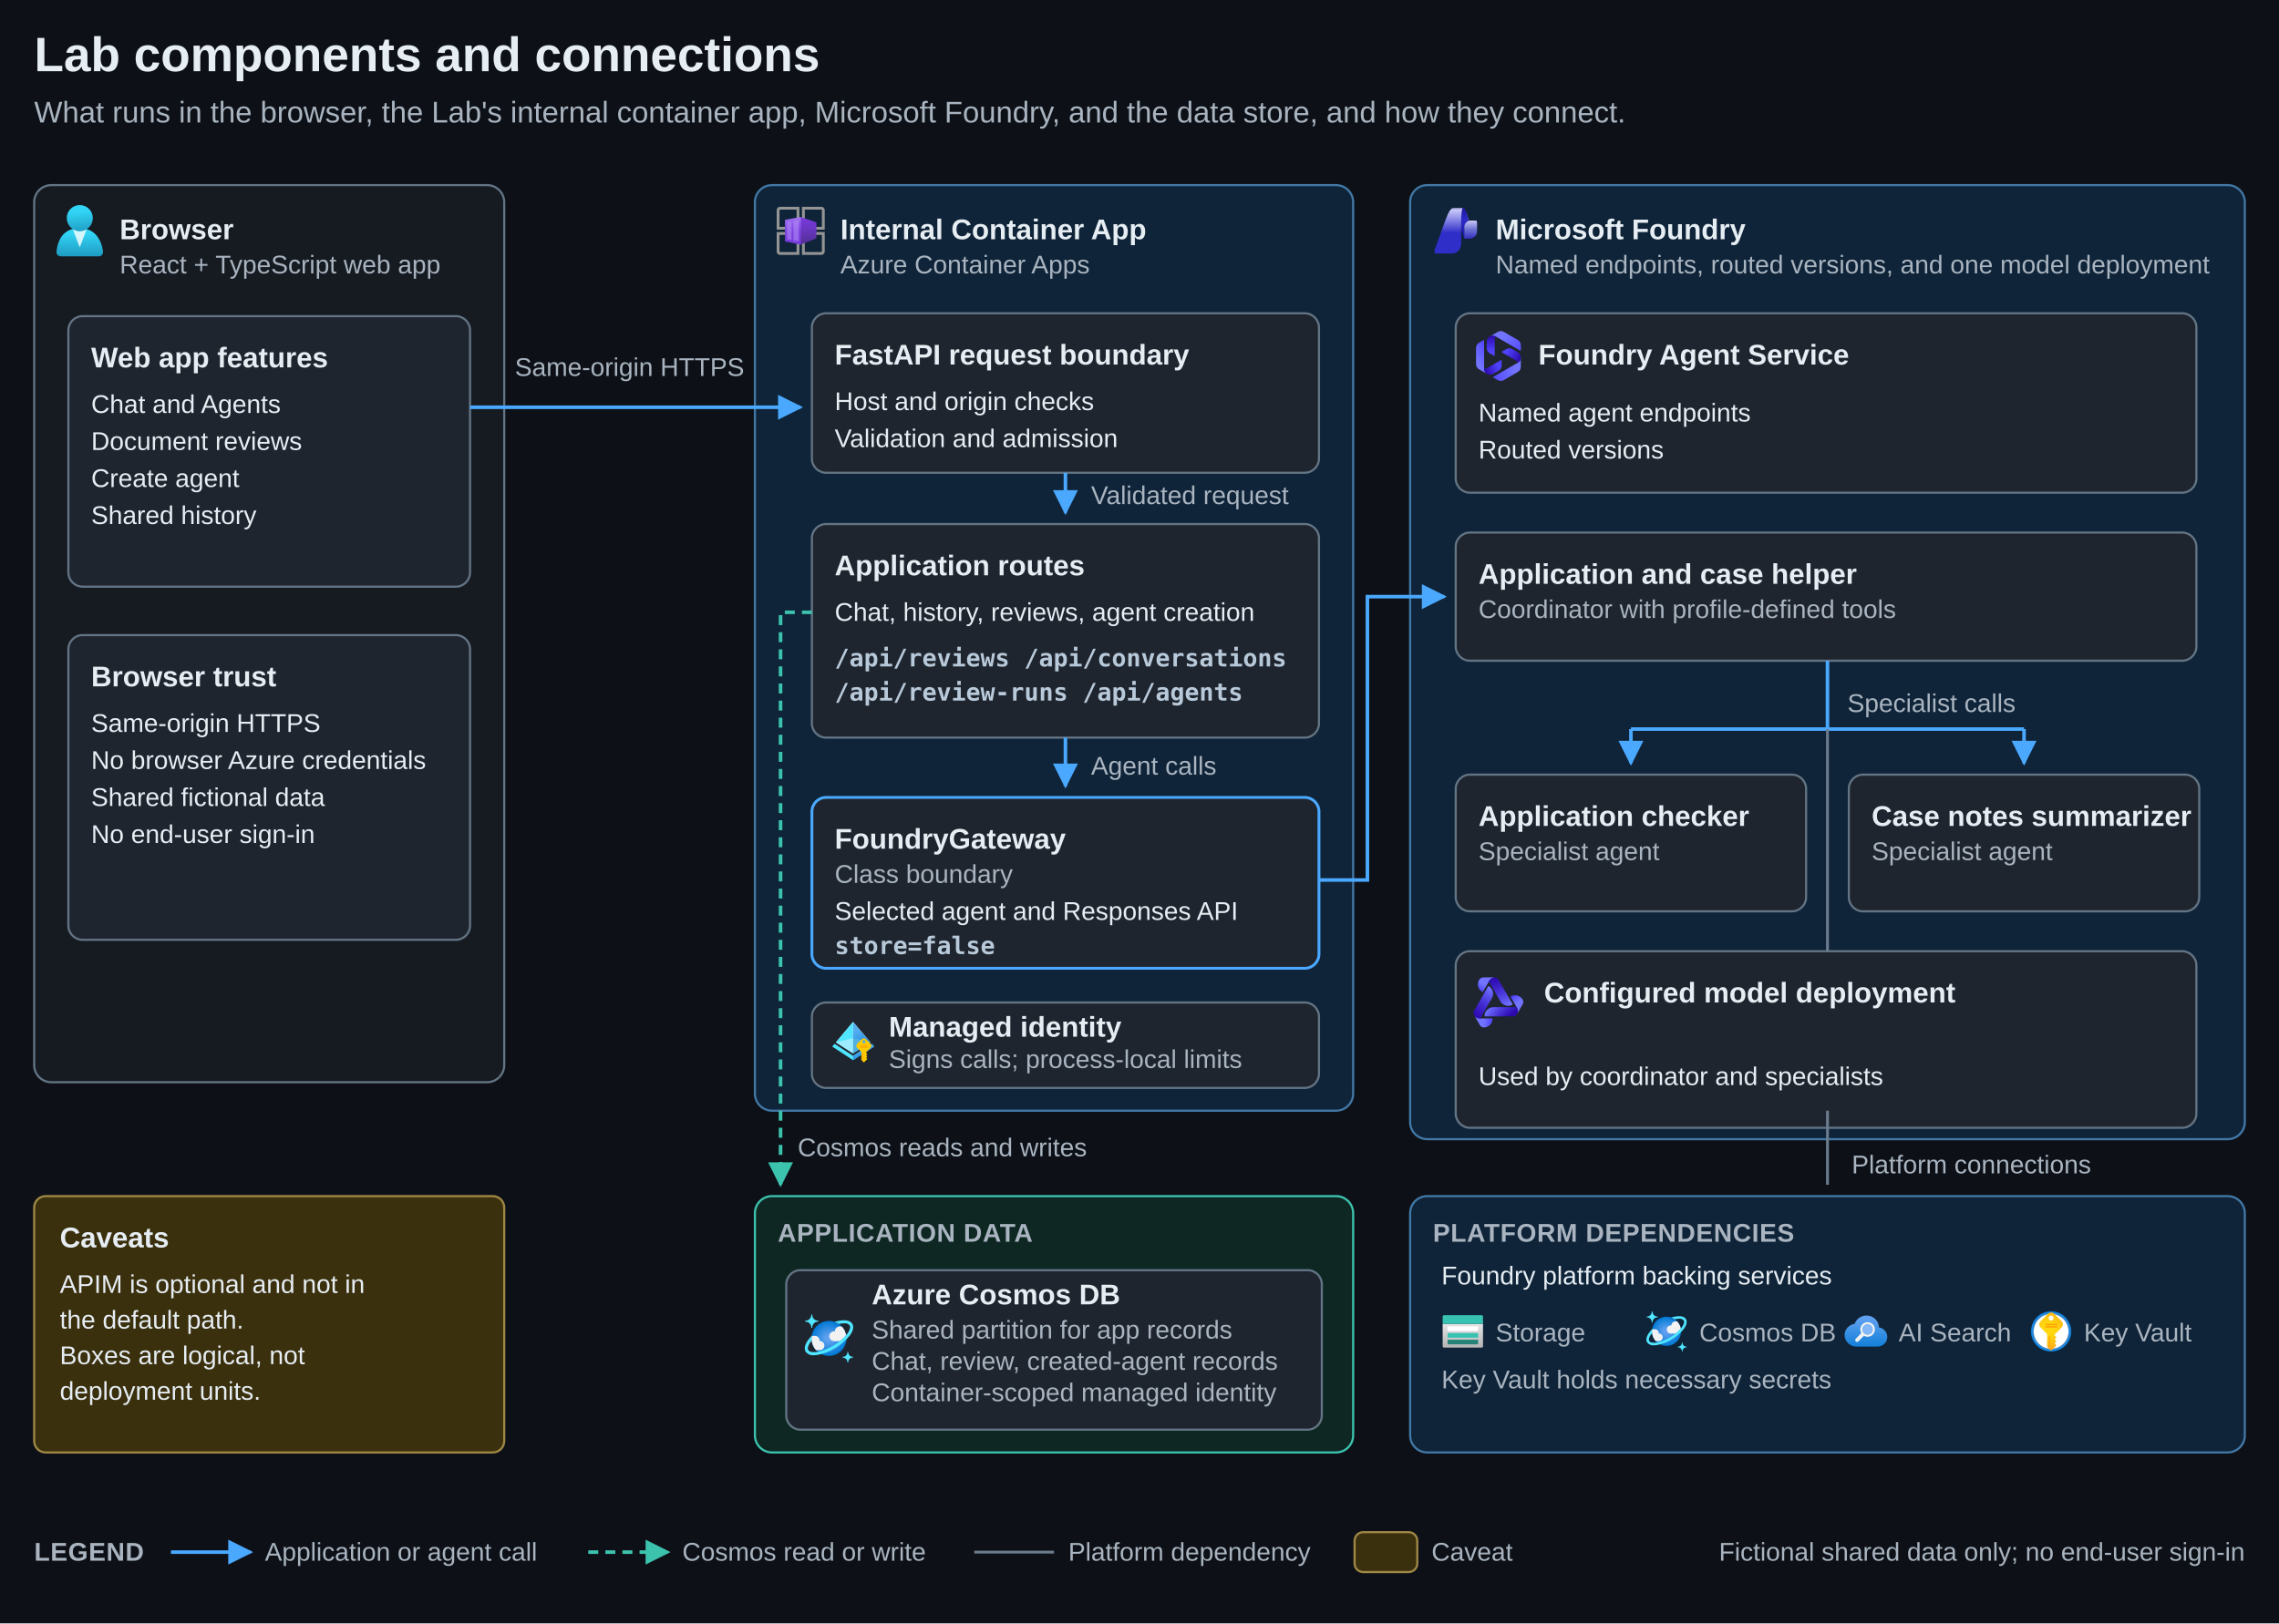
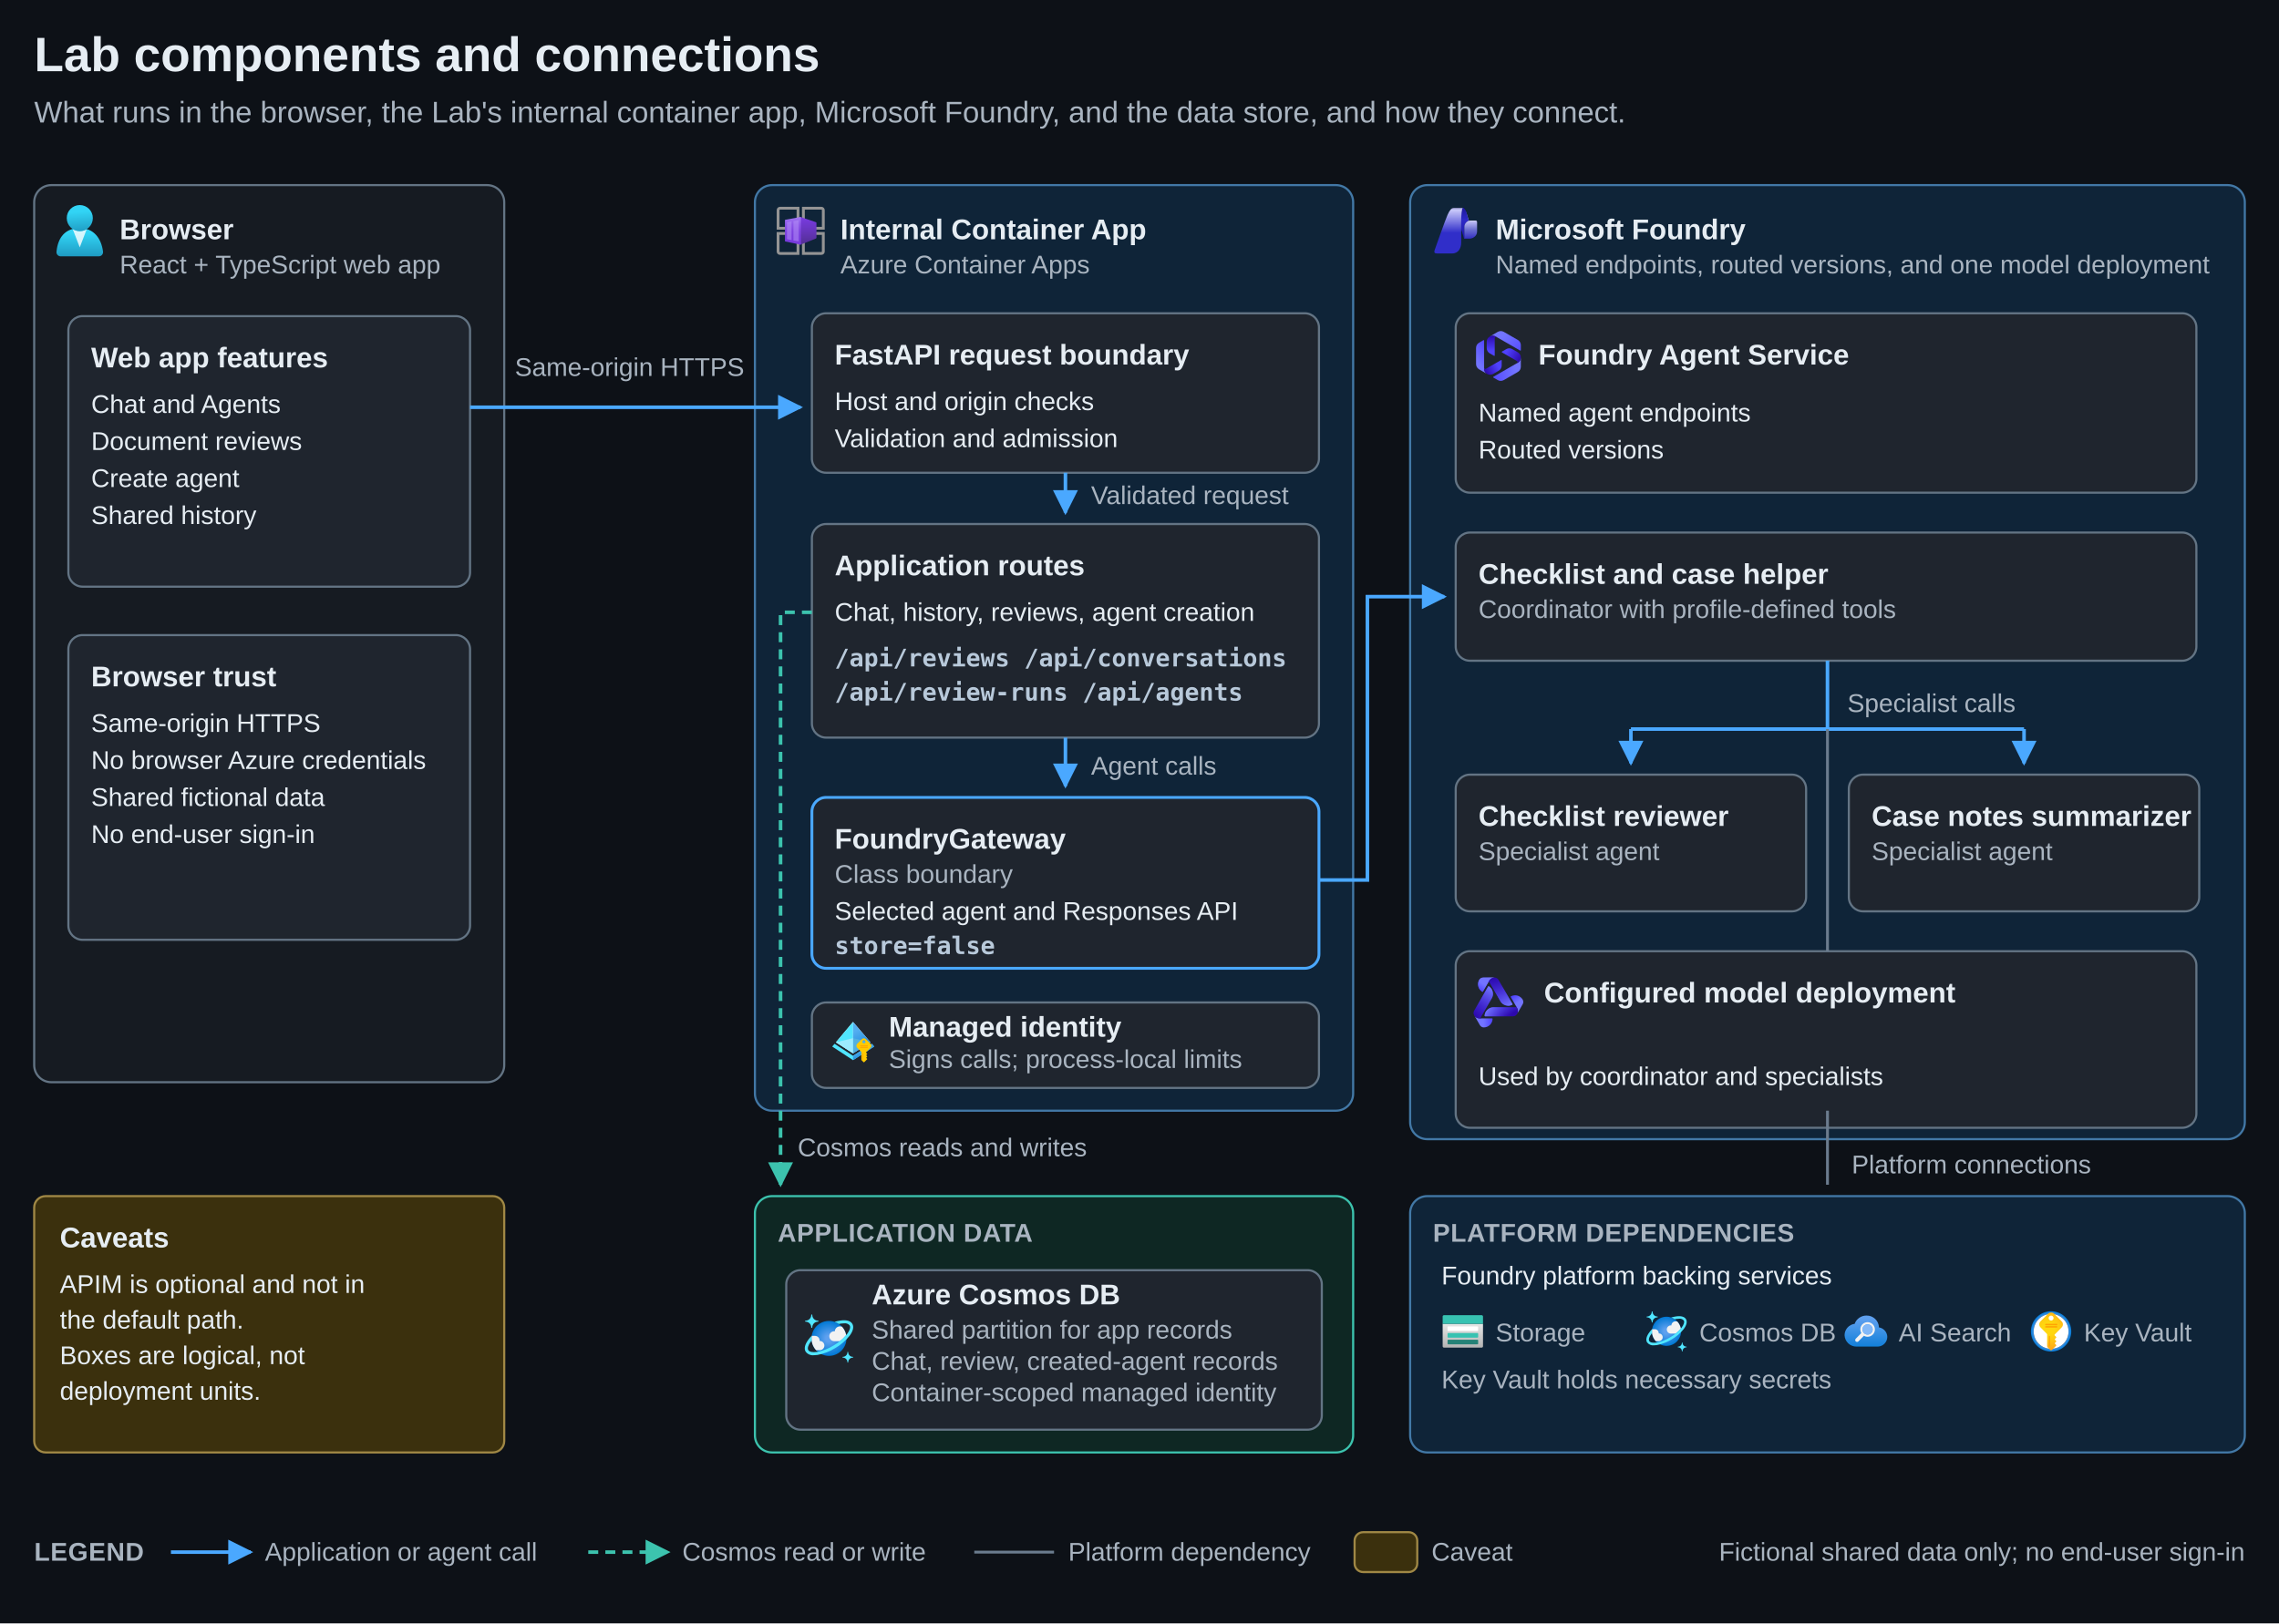
<svg xmlns="http://www.w3.org/2000/svg" width="1600" height="1140" viewBox="0 0 1600 1140" role="img" aria-labelledby="title desc" style="max-width:100%;height:auto">
  <defs>
    <marker id="blue" viewBox="0 0 10 10" refX="9" refY="5" markerWidth="7" markerHeight="7" orient="auto">
      <path d="M0 0L10 5L0 10z" fill="#4aa8ff" />
    </marker>
    <marker id="teal" viewBox="0 0 10 10" refX="9" refY="5" markerWidth="7" markerHeight="7" orient="auto">
      <path d="M0 0L10 5L0 10z" fill="#3cc3ae" />
    </marker>
    <style>
      text { font-family: 'Segoe UI', Arial, sans-serif; fill: #e6edf3; }
      .title { font-size: 34px; font-weight: 600; }
      .sub { font-size: 21px; fill: #a9b4c0; }
      .heading { font-size: 24px; font-weight: 600; }
      .name { font-size: 20px; font-weight: 600; }
      .body { font-size: 20px; }
      .detail { font-size: 18px; }
      .small { font-size: 18px; fill: #a9b4c0; }
      .pe { font-size: 18px; font-weight: 600; fill: #b8c9da; }
      .mono { font-family: Consolas, 'Cascadia Mono', monospace; font-size: 17px; font-weight: 600; fill: #b8c9da; }
      .cidr { font-family: Consolas, 'Cascadia Mono', monospace; font-size: 17px; fill: #a9b4c0; }
      .label { font-size: 18px; fill: #a9b4c0; font-weight: 600; }
      .boundary { font-size: 18px; font-weight: 600; fill: #a9b4c0; letter-spacing: 0.4px; }
      .num { font-family: 'Segoe UI', Arial, sans-serif; font-size: 17px; font-weight: 700; fill: #1f252e; }
      .request { fill: none; stroke: #4aa8ff; stroke-width: 2.5; marker-end: url(#blue); }
      .result { fill: none; stroke: #3cc3ae; stroke-width: 2.5; marker-end: url(#teal); }
      .data { fill: none; stroke: #3cc3ae; stroke-width: 2.5; stroke-dasharray: 7 5; marker-end: url(#teal); }
      .bus { fill: none; stroke: #3cc3ae; stroke-width: 2.5; stroke-dasharray: 7 5; }
      .line { fill: none; stroke: #4aa8ff; stroke-width: 2.5; }
      .link { fill: none; stroke: #6b7c8e; stroke-width: 2; }
    </style>
  </defs>
  <rect width="1600" height="1140" fill="#0d1117" />
  <text x="24" y="50" class="title">Lab components and connections</text>
  <text x="24" y="86" class="sub">What runs in the browser, the Lab's internal container app, Microsoft Foundry, and the data store, and how they connect.</text>
  <rect x="24" y="130" width="330" height="630" rx="12" fill="#161b22" stroke="#637484" stroke-width="1.5" />
  <svg x="38" y="144" width="36" height="36" viewBox="0 0 18 18">
    <defs>
      <linearGradient id="icon1-be92901b-ec33-4c65-adf1-9b0eed06d677" x1="9" y1="6.88" x2="9" y2="20.45" gradientUnits="userSpaceOnUse">
        <stop offset="0.22" stop-color="#32d4f5" />
        <stop offset="1" stop-color="#198ab3" />
      </linearGradient>
      <linearGradient id="icon1-b46fc246-25d8-4398-8779-1042e8cacae7" x1="8.61" y1="-0.4" x2="9.6" y2="11.92" gradientUnits="userSpaceOnUse">
        <stop offset="0.22" stop-color="#32d4f5" />
        <stop offset="1" stop-color="#198ab3" />
      </linearGradient>
    </defs>
    <path d="M15.72,18a1.45,1.45,0,0,0,1.45-1.45.47.47,0,0,0,0-.17C16.59,11.81,14,8.09,9,8.09S1.34,11.24.83,16.39A1.46,1.46,0,0,0,2.14,18H15.72Z" fill="url(#icon1-be92901b-ec33-4c65-adf1-9b0eed06d677)" />
    <path d="M9,9.17a4.59,4.59,0,0,1-2.48-.73L9,14.86l2.44-6.38A4.53,4.53,0,0,1,9,9.17Z" fill="#fff" opacity="0.8" />
    <circle cx="9.01" cy="4.58" r="4.58" fill="url(#icon1-b46fc246-25d8-4398-8779-1042e8cacae7)" />
  </svg>
  <text x="84" y="168" class="name">Browser</text>
  <text x="84" y="192" class="small">React + TypeScript web app</text>
  <rect x="530" y="130" width="420" height="650" rx="12" fill="#0f2438" stroke="#4278a6" stroke-width="1.5" />
  <svg x="544" y="144" width="36" height="36" viewBox="0 0 18 18">
    <defs>
      <linearGradient id="icon2-a3a44093-b157-426e-a8fe-cec9f9c23978" x1="11.729" y1="4.88" x2="11.729" y2="13.099" gradientUnits="userSpaceOnUse">
        <stop offset="0.001" stop-color="#773adc" />
        <stop offset="0.528" stop-color="#6635bb" />
        <stop offset="1" stop-color="#552f99" />
      </linearGradient>
      <linearGradient id="icon2-ad838859-03f4-472f-81bc-ebc921d71335" x1="6.35" y1="13.914" x2="6.35" y2="4.198" gradientUnits="userSpaceOnUse">
        <stop offset="0.001" stop-color="#773adc" />
        <stop offset="0.307" stop-color="#793ddd" />
        <stop offset="0.532" stop-color="#8046e1" />
        <stop offset="0.731" stop-color="#8c56e7" />
        <stop offset="0.915" stop-color="#9c6def" />
        <stop offset="1" stop-color="#a67af4" />
      </linearGradient>
    </defs>
    <g id="icon2-ae82470d-7a6c-4dfe-8533-59d8ff948629">
      <g>
        <path d="M8.617,8.644H.639V1.784A1.16,1.16,0,0,1,1.788.624H8.617ZM1.63,7.653h6V1.594H1.788a.158.158,0,0,0-.158.158h0Z" fill="#949494" />
        <path d="M17.5,8.644H9.523V.624h6.828A1.16,1.16,0,0,1,17.5,1.784Zm-6.987-.991h6V1.784a.157.157,0,0,0-.123-.187.2.2,0,0,0-.035,0H10.513Z" fill="#949494" />
        <path d="M8.617,17.485H1.788A1.149,1.149,0,0,1,.639,16.347V9.476H8.617ZM1.63,10.467v5.88a.158.158,0,0,0,.158.158H7.626V10.467Z" fill="#949494" />
        <path d="M16.351,17.485H9.523V9.476H17.5v6.871A1.149,1.149,0,0,1,16.351,17.485Zm-5.838-.991h5.838a.157.157,0,0,0,.158-.158V10.467h-6Z" fill="#949494" />
        <path d="M14.6,6.294a.294.294,0,0,0-.2-.278L9.044,4.205A.128.128,0,0,0,9,4.2H9a.132.132,0,0,0-.133.133v9.445A.133.133,0,0,0,9,13.911H9a.138.138,0,0,0,.049-.01l5.365-2.145a.292.292,0,0,0,.184-.272Z" fill="url(#icon2-a3a44093-b157-426e-a8fe-cec9f9c23978)" />
        <path d="M8.966,4.2l-5.293.966a.161.161,0,0,0-.13.158V12.63a.16.16,0,0,0,.126.157L8.962,13.91a.161.161,0,0,0,.191-.121.22.22,0,0,0,0-.036V4.358A.16.16,0,0,0,9,4.2.163.163,0,0,0,8.966,4.2Z" fill="url(#icon2-ad838859-03f4-472f-81bc-ebc921d71335)" />
        <path d="M6.52,5.656v6.8l1.842.3V5.335Zm-2.262.367v5.955l1.6.326V5.754Z" fill="#b796f9" opacity="0.5" />
      </g>
    </g>
  </svg>
  <text x="590" y="168" class="name">Internal Container App</text>
  <text x="590" y="192" class="small">Azure Container Apps</text>
  <rect x="990" y="130" width="586" height="670" rx="12" fill="#0f2438" stroke="#4278a6" stroke-width="1.5" />
  <svg x="1004" y="144" width="36" height="36" viewBox="0 0 18 18">
    <defs>
      <linearGradient id="icon3-uuid-5a7bd7fa-6937-44bd-a5ba-e23eddbb6d35" x1="10.91" y1="13.66" x2="13.62" y2="13.66" gradientTransform="translate(0 20) scale(1 -1)" gradientUnits="userSpaceOnUse">
        <stop offset="0" stop-color="#302ec9" />
        <stop offset=".12" stop-color="#151698" />
        <stop offset=".25" stop-color="#0a0b7e" />
        <stop offset=".43" stop-color="#090c7f" />
        <stop offset=".51" stop-color="#141698" />
        <stop offset=".61" stop-color="#282ac4" />
        <stop offset=".77" stop-color="#8e8ff4" />
        <stop offset=".85" stop-color="#a7a6f7" />
        <stop offset=".91" stop-color="#cacafb" />
        <stop offset="1" stop-color="#fff" />
      </linearGradient>
      <linearGradient id="icon3-uuid-a9b2ac78-bff0-475d-89df-2c97f2122f93" x1="12.26" y1="8.32" x2="12.26" y2="18.23" gradientTransform="translate(0 20) scale(1 -1)" gradientUnits="userSpaceOnUse">
        <stop offset=".02" stop-color="#201ba6" />
        <stop offset=".64" stop-color="#2d29c7" />
        <stop offset="1" stop-color="#201ba6" />
      </linearGradient>
      <linearGradient id="icon3-uuid-03b3b70c-1c8d-4b3f-9935-d9da2b20de2f" x1="14.19" y1="8.27" x2="14.19" y2="14.47" gradientTransform="translate(0 20) scale(1 -1)" gradientUnits="userSpaceOnUse">
        <stop offset="0" stop-color="#3530c3" />
        <stop offset=".5" stop-color="#6d71d1" />
        <stop offset=".97" stop-color="#c0bff5" />
        <stop offset="1" stop-color="#e3e4ff" />
      </linearGradient>
      <linearGradient id="icon3-uuid-cabc8ec9-3293-44b8-a33b-70823f583b30" x1="6.51" y1="3" x2="6.51" y2="19.15" gradientTransform="translate(0 20) scale(1 -1)" gradientUnits="userSpaceOnUse">
        <stop offset="0" stop-color="#302ec9" />
        <stop offset=".45" stop-color="#302ec9" />
        <stop offset=".95" stop-color="#cacafb" />
        <stop offset="1" stop-color="#7f7eaf" />
      </linearGradient>
    </defs>
    <path d="M11.96,11.68s.07-.1.07-.24v-3.87c0-.85.66-1.76,1.59-2.03-.06-.19-.64-2.11-.81-2.65-.17-.56-.67-1.9-1.29-1.9,0,0,0,0-.01,0h0s-.09.05-.13.13c-.32.58-.46,3.02-.46,4.84v2.26c.27.97.91,3.22.96,3.35,0,0,.05.1.09.1h0Z" fill="url(#icon3-uuid-5a7bd7fa-6937-44bd-a5ba-e23eddbb6d35)" />
    <path d="M11.96,11.68s.07-.1.07-.24v-3.87c0-.85.66-1.76,1.59-2.03-.06-.19-.64-2.11-.81-2.65-.17-.56-.67-1.9-1.29-1.9,0,0,0,0-.01,0h0s-.09.05-.13.13c-.32.58-.46,3.02-.46,4.84v2.26c.27.97.91,3.22.96,3.35,0,0,.05.1.09.1h0Z" fill="url(#icon3-uuid-a9b2ac78-bff0-475d-89df-2c97f2122f93)" />
    <path d="M16.01,5.46h-1.81c-1.21,0-2.17,1.09-2.17,2.11v3.87c0,.14-.04.24-.07.24s-.09-.1-.09-.1c0,0,.07.21.17.21h1.98c.62,0,2.48-.61,2.48-2.52v-3.25c0-.41-.24-.55-.49-.55Z" fill="url(#icon3-uuid-03b3b70c-1c8d-4b3f-9935-d9da2b20de2f)" />
    <path d="M2.34,17h5.38c2.35,0,3.2-2.03,3.2-3.81v-7.23c0-2.08.19-4.97.61-4.97h-3.23c-.77,0-1.43.82-2.18,2.48-.75,1.66-4.36,11.87-4.52,12.36-.26.79-.02,1.16.74,1.16Z" fill="url(#icon3-uuid-cabc8ec9-3293-44b8-a33b-70823f583b30)" />
  </svg>
  <text x="1050" y="168" class="name">Microsoft Foundry</text>
  <text x="1050" y="192" class="small">Named endpoints, routed versions, and one model deployment</text>
  <rect x="48" y="222" width="282" height="190" rx="10" fill="#1f252e" stroke="#637484" stroke-width="1.5" />
  <text x="64" y="258" class="name">Web app features</text>
  <text x="64" y="290" class="detail">Chat and Agents</text>
  <text x="64" y="316" class="detail">Document reviews</text>
  <text x="64" y="342" class="detail">Create agent</text>
  <text x="64" y="368" class="detail">Shared history</text>
  <rect x="48" y="446" width="282" height="214" rx="10" fill="#1f252e" stroke="#637484" stroke-width="1.5" />
  <text x="64" y="482" class="name">Browser trust</text>
  <text x="64" y="514" class="detail">Same-origin HTTPS</text>
  <text x="64" y="540" class="detail">No browser Azure credentials</text>
  <text x="64" y="566" class="detail">Shared fictional data</text>
  <text x="64" y="592" class="detail">No end-user sign-in</text>
  <rect x="570" y="220" width="356" height="112" rx="10" fill="#1f252e" stroke="#637484" stroke-width="1.5" />
  <text x="586" y="256" class="name">FastAPI request boundary</text>
  <text x="586" y="288" class="detail">Host and origin checks</text>
  <text x="586" y="314" class="detail">Validation and admission</text>
  <rect x="570" y="368" width="356" height="150" rx="10" fill="#1f252e" stroke="#637484" stroke-width="1.5" />
  <text x="586" y="404" class="name">Application routes</text>
  <text x="586" y="436" class="detail">Chat, history, reviews, agent creation</text>
  <text x="586" y="468" class="mono">/api/reviews  /api/conversations</text>
  <text x="586" y="492" class="mono">/api/review-runs  /api/agents</text>
  <rect x="570" y="560" width="356" height="120" rx="10" fill="#1f252e" stroke="#4aa8ff" stroke-width="2" />
  <text x="586" y="596" class="name">FoundryGateway</text>
  <text x="586" y="620" class="small">Class boundary</text>
  <text x="586" y="646" class="detail">Selected agent and Responses API</text>
  <text x="586" y="670" class="mono">store=false</text>
  <rect x="570" y="704" width="356" height="60" rx="10" fill="#1f252e" stroke="#637484" stroke-width="1.5" />
  <svg x="584" y="716" width="30" height="30" viewBox="0 0 18 18">
    <defs>
      <linearGradient id="icon4-bb67b154-af8f-4a53-a9ce-aa046b9398e9" x1="13.18" y1="13.01" x2="8.63" y2="4.38" gradientUnits="userSpaceOnUse">
        <stop offset="0" stop-color="#1988d9" />
        <stop offset="0.9" stop-color="#54aef0" />
      </linearGradient>
      <linearGradient id="icon4-a47d7138-084a-471d-8d63-744e75b9e8a3" x1="11.22" y1="10.5" x2="14.37" y2="15.93" gradientUnits="userSpaceOnUse">
        <stop offset="0.1" stop-color="#54aef0" />
        <stop offset="0.29" stop-color="#4fabee" />
        <stop offset="0.51" stop-color="#41a2e9" />
        <stop offset="0.74" stop-color="#2a93e0" />
        <stop offset="0.88" stop-color="#1988d9" />
      </linearGradient>
    </defs>
    <g>
      <polygon points="1.15 10.22 8.93 15.27 16.85 10.21 17.85 11.36 8.93 17.11 0.15 11.37 1.15 10.22" fill="#50e6ff" />
      <polygon points="1.73 9.58 8.93 1 16.28 9.59 8.93 14.23 1.73 9.58" fill="#fff" />
      <polygon points="8.93 1 8.93 14.23 1.73 9.58 8.93 1" fill="#50e6ff" />
      <polygon points="8.93 1 8.93 14.23 16.28 9.59 8.93 1" fill="url(#icon4-bb67b154-af8f-4a53-a9ce-aa046b9398e9)" />
      <polygon points="8.93 7.83 16.28 9.59 8.93 14.23 8.93 7.83" fill="#53b1e0" />
      <polygon points="8.93 14.23 1.73 9.58 8.93 7.83 8.93 14.23" fill="#9cebff" />
      <polygon points="8.93 17.11 17.85 11.36 16.85 10.21 8.93 15.27 8.93 17.11" fill="url(#icon4-a47d7138-084a-471d-8d63-744e75b9e8a3)" />
      <g>
        <path id="icon4-e189a61f-631a-4122-bb2b-079e86004d96" d="M16.32,11.88a1.16,1.16,0,0,0,0-1.65h0l-2-2a1.16,1.16,0,0,0-1.64,0h0l-2,2a1.18,1.18,0,0,0,0,1.65l1.67,1.67a.32.32,0,0,1,.09.23v3.1a.36.36,0,0,0,.12.28l.76.76a.25.25,0,0,0,.37,0l.73-.73h0l.44-.44a.15.15,0,0,0,0-.21l-.31-.31a.16.16,0,0,1,0-.24l.31-.31a.16.16,0,0,0,0-.22l-.31-.31a.15.15,0,0,1,0-.23l.31-.32a.15.15,0,0,0,0-.21l-.44-.44v-.16ZM13.5,8.71a.66.66,0,1,1-.66.66.66.66,0,0,1,.66-.66Z" fill="#ffca00" />
        <path id="icon4-fb7033ee-4650-4886-80c7-eddf62560f85" d="M13,17h0a.14.14,0,0,0,.24-.11V14.33a.16.16,0,0,0-.06-.13h0a.14.14,0,0,0-.22.13v2.51A.15.15,0,0,0,13,17Z" fill="#ff9300" opacity="0.75" />
        <rect id="icon4-b166b8c2-b9ee-4c3d-bf7a-77bd5ce0570b" x="11.9" y="10.9" width="3.29" height="0.39" rx="0.18" fill="#ff9300" opacity="0.75" />
        <rect id="icon4-baf437fe-3483-4a25-94ba-1e84a64cd2eb" x="11.9" y="11.53" width="3.29" height="0.39" rx="0.18" fill="#ff9300" opacity="0.75" />
      </g>
    </g>
  </svg>
  <text x="624" y="728" class="name">Managed identity</text>
  <text x="624" y="750" class="small">Signs calls; process-local limits</text>
  <rect x="1022" y="220" width="520" height="126" rx="10" fill="#1f252e" stroke="#637484" stroke-width="1.5" />
  <svg x="1034" y="232" width="36" height="36" viewBox="0 0 18 18">
    <defs>
      <linearGradient id="icon5-uuid-c41a1b5d-c3ee-4413-bef2-f5a072ba936e" x1="7.28" y1="272.84" x2=".39" y2="267.87" gradientTransform="translate(0 280) scale(1 -1)" gradientUnits="userSpaceOnUse">
        <stop offset="0" stop-color="#4f42fd" />
        <stop offset=".8" stop-color="#7274ff" />
      </linearGradient>
      <linearGradient id="icon5-uuid-7a8397bb-f82e-4b4e-8fb1-c49dc20eae52" x1="10.19" y1="268.41" x2="4.38" y2="265.16" gradientTransform="translate(0 280) scale(1 -1)" gradientUnits="userSpaceOnUse">
        <stop offset=".25" stop-color="#4f42fd" />
        <stop offset="1" stop-color="#2c08ac" />
      </linearGradient>
      <linearGradient id="icon5-uuid-364cb38b-25e6-4d45-a5f3-7f7567cf1947" x1="17.43" y1="267.02" x2="5.08" y2="264.98" gradientTransform="translate(0 280) scale(1 -1)" gradientUnits="userSpaceOnUse">
        <stop offset=".2" stop-color="#7274ff" />
        <stop offset="1" stop-color="#4f42fd" />
      </linearGradient>
      <linearGradient id="icon5-uuid-fb32e334-867d-4ede-bed1-56aecae762cb" x1="10.15" y1="273.41" x2="16.87" y2="269.71" gradientTransform="translate(0 280) scale(1 -1)" gradientUnits="userSpaceOnUse">
        <stop offset=".25" stop-color="#4f42fd" />
        <stop offset="1" stop-color="#2c08ac" />
      </linearGradient>
      <linearGradient id="icon5-uuid-257bedeb-cb4e-48ec-978d-667d943d4887" x1="17.68" y1="270.57" x2="8.68" y2="279.43" gradientTransform="translate(0 280) scale(1 -1)" gradientUnits="userSpaceOnUse">
        <stop offset="0" stop-color="#4f42fd" />
        <stop offset=".8" stop-color="#7274ff" />
      </linearGradient>
      <linearGradient id="icon5-uuid-d24b3f2b-55bd-4731-8d82-2ccb3a949da7" x1="6.64" y1="271.02" x2="6.64" y2="278.12" gradientTransform="translate(0 280) scale(1 -1)" gradientUnits="userSpaceOnUse">
        <stop offset=".25" stop-color="#4f42fd" />
        <stop offset="1" stop-color="#2c08ac" />
      </linearGradient>
    </defs>
    <path d="M5.02,15.31l-2.82-1.63c-.66-.38-1.06-1.08-1.06-1.83v-5.69c0-.76.4-1.46,1.06-1.83l1.53-.88c.1-.06.24.01.24.14v9.91c0,.37.1.73.28,1.04.18.32.45.59.78.78h0Z" fill="url(#icon5-uuid-c41a1b5d-c3ee-4413-bef2-f5a072ba936e)" />
    <path d="M10.14,10.59v1.76c0,.76-.4,1.46-1.06,1.83l-1.94,1.12c-.65.38-1.46.38-2.12,0-.33-.19-.59-.46-.78-.78-.18-.31-.28-.67-.28-1.04v-.42c0,.36.39.59.71.4l5.23-3.02c.1-.06.24.01.24.14Z" fill="url(#icon5-uuid-7a8397bb-f82e-4b4e-8fb1-c49dc20eae52)" />
    <path d="M16.86,9.53v3.26c0,.76-.4,1.46-1.06,1.83l-4.93,2.84c-.65.38-1.46.38-2.12,0l-1.53-.88c-.1-.06-.1-.21,0-.27l8.59-4.96c.32-.19.58-.45.76-.77.18-.32.28-.68.28-1.06Z" fill="url(#icon5-uuid-364cb38b-25e6-4d45-a5f3-7f7567cf1947)" />
    <path d="M10.22,7.46l1.53-.88c.65-.38,1.46-.38,2.12,0l1.94,1.12c.65.38,1.06,1.08,1.06,1.83,0,.38-.1.74-.28,1.06-.18.31-.44.58-.76.77l-.36.21c.31-.18.31-.63,0-.81l-5.23-3.02c-.1-.06-.1-.21,0-.27Z" fill="url(#icon5-uuid-fb32e334-867d-4ede-bed1-56aecae762cb)" />
    <path d="M5.94,2.16l2.82-1.63c.66-.38,1.46-.38,2.12,0l4.93,2.84c.65.38,1.06,1.08,1.06,1.83v1.76c0,.12-.13.2-.24.14L8.04,2.16c-.32-.18-.68-.28-1.05-.28-.37,0-.73.09-1.06.28h0Z" fill="url(#icon5-uuid-257bedeb-cb4e-48ec-978d-667d943d4887)" />
    <path d="M7.47,8.95l-1.53-.88c-.66-.38-1.06-1.08-1.06-1.83v-2.24c0-.76.4-1.46,1.06-1.83.33-.19.69-.28,1.06-.28s.72.09,1.04.28l.36.21c-.31-.18-.7.05-.7.41v6.04c0,.12-.13.2-.24.14h0Z" fill="url(#icon5-uuid-d24b3f2b-55bd-4731-8d82-2ccb3a949da7)" />
  </svg>
  <text x="1080" y="256" class="name">Foundry Agent Service</text>
  <text x="1038" y="296" class="detail">Named agent endpoints</text>
  <text x="1038" y="322" class="detail">Routed versions</text>
  <rect x="1022" y="374" width="520" height="90" rx="10" fill="#1f252e" stroke="#637484" stroke-width="1.5" />
-   <text x="1038" y="410" class="name">Application and case helper</text>
+   <text x="1038" y="410" class="name">Checklist and case helper</text>
  <text x="1038" y="434" class="small">Coordinator with profile-defined tools</text>
  <rect x="1022" y="544" width="246" height="96" rx="10" fill="#1f252e" stroke="#637484" stroke-width="1.5" />
-   <text x="1038" y="580" class="name">Application checker</text>
+   <text x="1038" y="580" class="name">Checklist reviewer</text>
  <text x="1038" y="604" class="small">Specialist agent</text>
  <rect x="1298" y="544" width="246" height="96" rx="10" fill="#1f252e" stroke="#637484" stroke-width="1.5" />
  <text x="1314" y="580" class="name">Case notes summarizer</text>
  <text x="1314" y="604" class="small">Specialist agent</text>
  <rect x="1022" y="668" width="520" height="124" rx="10" fill="#1f252e" stroke="#637484" stroke-width="1.5" />
  <svg x="1034" y="686" width="36" height="36" viewBox="0 0 18 18">
    <defs>
      <linearGradient id="icon6-uuid-eb2ac053-82fc-4742-ad37-91d1189337fa" x1="6.94" y1="242.38" x2=".48" y2="242.38" gradientTransform="translate(0 258) scale(1 -1)" gradientUnits="userSpaceOnUse">
        <stop offset="0" stop-color="#4f42fd" />
        <stop offset=".5" stop-color="#7274ff" />
      </linearGradient>
      <linearGradient id="icon6-uuid-a366be6e-1577-45e5-a437-4c4014534894" x1="7.97" y1="252.24" x2="-.33" y2="245.1" gradientTransform="translate(0 258) scale(1 -1)" gradientUnits="userSpaceOnUse">
        <stop offset="0" stop-color="#4f42fd" />
        <stop offset="1" stop-color="#2c08ac" />
      </linearGradient>
      <linearGradient id="icon6-uuid-7c513e23-ba04-4162-9ebc-b50a56a73c35" x1="6.82" y1="253.69" x2="1.2" y2="243.75" gradientTransform="translate(0 258) scale(1 -1)" gradientUnits="userSpaceOnUse">
        <stop offset="0" stop-color="#7274ff" />
        <stop offset="1" stop-color="#2c08ac" stop-opacity="0" />
      </linearGradient>
      <linearGradient id="icon6-uuid-4b94926e-5de0-4aef-aa26-8b28ce1d7aee" x1="7.78" y1="255.54" x2="1.85" y2="255.14" gradientTransform="translate(0 258) scale(1 -1)" gradientUnits="userSpaceOnUse">
        <stop offset="0" stop-color="#9189f7" />
        <stop offset="1" stop-color="#4135e9" />
      </linearGradient>
      <linearGradient id="icon6-uuid-95f5126b-358c-4f27-8a6f-685c6729e8a4" x1="5.3" y1="257.98" x2="2.48" y2="252.99" gradientTransform="translate(0 258) scale(1 -1)" gradientUnits="userSpaceOnUse">
        <stop offset=".5" stop-color="#7274ff" />
        <stop offset="1" stop-color="#4f42fd" />
      </linearGradient>
      <linearGradient id="icon6-uuid-28b70d5b-a9de-432e-b761-203a2c8a2c49" x1="9.25" y1="257.93" x2="10.02" y2="247.65" gradientTransform="translate(0 258) scale(1 -1)" gradientUnits="userSpaceOnUse">
        <stop offset="0" stop-color="#2c08ac" />
        <stop offset="1" stop-color="#4f42fd" />
      </linearGradient>
      <linearGradient id="icon6-uuid-b3f148bf-47e0-4f8a-aa2b-54fa7840ec1d" x1="12.41" y1="247.68" x2="6.58" y2="257.57" gradientTransform="translate(0 258) scale(1 -1)" gradientUnits="userSpaceOnUse">
        <stop offset="0" stop-color="#7274ff" />
        <stop offset="1" stop-color="#2c08ac" stop-opacity="0" />
      </linearGradient>
      <linearGradient id="icon6-uuid-b2763f72-b6f7-4927-abd7-a860b729e6ab" x1="17.21" y1="246.54" x2="13.83" y2="251.14" gradientTransform="translate(0 258) scale(1 -1)" gradientUnits="userSpaceOnUse">
        <stop offset=".5" stop-color="#7274ff" />
        <stop offset="1" stop-color="#4f42fd" />
      </linearGradient>
      <linearGradient id="icon6-uuid-39ba0a1d-a39a-4d13-9a5c-aecf29eb6368" x1="8.59" y1="248.04" x2="10.92" y2="243.62" gradientTransform="translate(0 258) scale(1 -1)" gradientUnits="userSpaceOnUse">
        <stop offset="0" stop-color="#4f42fd" />
        <stop offset="1" stop-color="#2c08ac" />
      </linearGradient>
      <linearGradient id="icon6-uuid-929ac68e-87fb-4c6f-bf9b-49b25460e2cf" x1="5.77" y1="248.12" x2="14.27" y2="243.39" gradientTransform="translate(0 258) scale(1 -1)" gradientUnits="userSpaceOnUse">
        <stop offset="0" stop-color="#7274ff" />
        <stop offset="1" stop-color="#2c08ac" stop-opacity="0" />
      </linearGradient>
    </defs>
    <path d="M6.77,14.58c.1,0,.18.09.18.19-.09,1.78-1.51,2.99-3.09,2.99-.28,0-.56-.08-.79-.21-.24-.14-.44-.34-.58-.58l-1.37-2.38-.63-1.08c.39.67,1.1,1.08,1.88,1.08h4.42Z" fill="url(#icon6-uuid-eb2ac053-82fc-4742-ad37-91d1189337fa)" />
    <path d="M2.83,14.18c-.1.18.03.4.23.4h-.71c-.77,0-1.49-.41-1.88-1.08-.28-.49-.28-1.1,0-1.59L5.39,3.39c.05-.09.17-.11.25-.06.92.6,1.43,1.61,1.43,2.65,0,.54-.14,1.08-.43,1.58l-3.82,6.61h0Z" fill="url(#icon6-uuid-a366be6e-1577-45e5-a437-4c4014534894)" />
    <path d="M2.83,14.18c-.1.18.03.4.23.4h-.71c-.77,0-1.49-.41-1.88-1.08-.28-.49-.28-1.1,0-1.59L5.39,3.39c.05-.09.17-.11.25-.06.92.6,1.43,1.61,1.43,2.65,0,.54-.14,1.08-.43,1.58l-3.82,6.61h0Z" fill="url(#icon6-uuid-7c513e23-ba04-4162-9ebc-b50a56a73c35)" />
    <path d="M3.55,5.16c-.05.09-.16.11-.25.06-1.49-.97-1.83-2.8-1.04-4.17.14-.25.34-.44.58-.58.24-.14.51-.21.79-.21h4c-.77,0-1.49.41-1.88,1.08l-2.21,3.82Z" fill="url(#icon6-uuid-4b94926e-5de0-4aef-aa26-8b28ce1d7aee)" />
    <path d="M3.55,5.16c-.05.09-.16.11-.25.06-1.49-.97-1.83-2.8-1.04-4.17.14-.25.34-.44.58-.58.24-.14.51-.21.79-.21h4c-.77,0-1.49.41-1.88,1.08l-2.21,3.82Z" fill="url(#icon6-uuid-95f5126b-358c-4f27-8a6f-685c6729e8a4)" />
    <path d="M5.86,1.94c-.1-.18-.36-.18-.46,0l.35-.61c.39-.67,1.1-1.08,1.88-1.08.57,0,1.09.3,1.37.79l4.92,8.51c.05.09.02.2-.07.25-.98.49-2.11.43-3.01-.09-.47-.27-.87-.66-1.16-1.16L5.86,1.94h0Z" fill="url(#icon6-uuid-28b70d5b-a9de-432e-b761-203a2c8a2c49)" />
    <path d="M5.86,1.94c-.1-.18-.36-.18-.46,0l.35-.61c.39-.67,1.1-1.08,1.88-1.08.57,0,1.09.3,1.37.79l4.92,8.51c.05.09.02.2-.07.25-.98.49-2.11.43-3.01-.09-.47-.27-.87-.66-1.16-1.16L5.86,1.94h0Z" fill="url(#icon6-uuid-b3f148bf-47e0-4f8a-aa2b-54fa7840ec1d)" />
    <path d="M13.32,7.08c-.05-.09-.02-.2.07-.25,1.59-.81,3.34-.19,4.13,1.19.14.25.21.52.21.79s-.07.55-.21.79l-1.37,2.38-.63,1.08c.39-.67.39-1.5,0-2.17l-2.21-3.82h0Z" fill="url(#icon6-uuid-b2763f72-b6f7-4927-abd7-a860b729e6ab)" />
    <path d="M14.94,10.69c.2,0,.33-.22.23-.4l.35.61c.39.67.39,1.5,0,2.17-.28.49-.81.79-1.37.79H4.32c-.1,0-.18-.09-.18-.19.06-1.1.68-2.04,1.58-2.56.47-.27,1.01-.42,1.59-.42h7.63,0Z" fill="url(#icon6-uuid-39ba0a1d-a39a-4d13-9a5c-aecf29eb6368)" />
    <path d="M14.94,10.69c.2,0,.33-.22.23-.4l.35.61c.39.67.39,1.5,0,2.17-.28.49-.81.79-1.37.79H4.32c-.1,0-.18-.09-.18-.19.06-1.1.68-2.04,1.58-2.56.47-.27,1.01-.42,1.59-.42h7.63,0Z" fill="url(#icon6-uuid-929ac68e-87fb-4c6f-bf9b-49b25460e2cf)" />
  </svg>
  <text x="1084" y="704" class="name">Configured model deployment</text>
  <text x="1038" y="762" class="detail">Used by coordinator and specialists</text>
  <rect x="530" y="840" width="420" height="180" rx="12" fill="#0e2723" stroke="#3cc3ae" stroke-width="1.5" />
  <text x="546" y="872" class="boundary">APPLICATION DATA</text>
  <rect x="552" y="892" width="376" height="112" rx="10" fill="#1f252e" stroke="#637484" stroke-width="1.5" />
  <svg x="564" y="922" width="36" height="36" viewBox="0 0 18 18">
    <defs>
      <radialGradient id="icon7-b25d0836-964a-4c84-8c20-855f66e8345e" cx="-105.006" cy="-10.409" r="5.954" gradientTransform="translate(117.739 19.644) scale(1.036 1.027)" gradientUnits="userSpaceOnUse">
        <stop offset="0.183" stop-color="#5ea0ef" />
        <stop offset="1" stop-color="#0078d4" />
      </radialGradient>
      <clipPath id="icon7-b36c7f5d-2ef1-4760-8a25-eeb9661f4e47">
        <path d="M14.969,7.53A6.137,6.137,0,1,1,7.574,2.987,6.137,6.137,0,0,1,14.969,7.53Z" fill="none" />
      </clipPath>
    </defs>
    <path d="M2.954,5.266a.175.175,0,0,1-.176-.176h0A2.012,2.012,0,0,0,.769,3.081a.176.176,0,0,1-.176-.175h0a.176.176,0,0,1,.176-.176A2.012,2.012,0,0,0,2.778.72.175.175,0,0,1,2.954.544h0A.175.175,0,0,1,3.13.72h0A2.012,2.012,0,0,0,5.139,2.729a.175.175,0,0,1,.176.176h0a.175.175,0,0,1-.176.176h0A2.011,2.011,0,0,0,3.13,5.09.177.177,0,0,1,2.954,5.266Z" fill="#50e6ff" />
    <path d="M15.611,17.456a.141.141,0,0,1-.141-.141h0a1.609,1.609,0,0,0-1.607-1.607.141.141,0,0,1-.141-.14h0a.141.141,0,0,1,.141-.141h0a1.608,1.608,0,0,0,1.607-1.607.141.141,0,0,1,.141-.141h0a.141.141,0,0,1,.141.141h0a1.608,1.608,0,0,0,1.607,1.607.141.141,0,1,1,0,.282h0a1.609,1.609,0,0,0-1.607,1.607A.141.141,0,0,1,15.611,17.456Z" fill="#50e6ff" />
    <g>
      <path d="M14.969,7.53A6.137,6.137,0,1,1,7.574,2.987,6.137,6.137,0,0,1,14.969,7.53Z" fill="url(#icon7-b25d0836-964a-4c84-8c20-855f66e8345e)" />
      <g clip-path="url(#icon7-b36c7f5d-2ef1-4760-8a25-eeb9661f4e47)">
        <path d="M5.709,13.115A1.638,1.638,0,1,0,5.714,9.84,1.307,1.307,0,0,0,5.721,9.7,1.651,1.651,0,0,0,4.06,8.064H2.832a6.251,6.251,0,0,0,1.595,5.051Z" fill="#f2f2f2" />
        <path d="M15.045,7.815c0-.015,0-.03-.007-.044a5.978,5.978,0,0,0-1.406-2.88,1.825,1.825,0,0,0-.289-.09,1.806,1.806,0,0,0-2.3,1.663,2,2,0,0,0-.2-.013,1.737,1.737,0,0,0-.581,3.374,1.451,1.451,0,0,0,.541.1h2.03A13.453,13.453,0,0,0,15.045,7.815Z" fill="#f2f2f2" />
      </g>
    </g>
    <path d="M17.191,3.832c-.629-1.047-2.1-1.455-4.155-1.149a14.606,14.606,0,0,0-2.082.452,6.456,6.456,0,0,1,1.528.767c.241-.053.483-.116.715-.151A7.49,7.49,0,0,1,14.3,3.662a2.188,2.188,0,0,1,1.959.725h0c.383.638.06,1.729-.886,3a16.723,16.723,0,0,1-4.749,4.051A16.758,16.758,0,0,1,4.8,13.7c-1.564.234-2.682,0-3.065-.636s-.06-1.73.886-2.995c.117-.157.146-.234.279-.392a6.252,6.252,0,0,1,.026-1.63A11.552,11.552,0,0,0,1.756,9.419C.517,11.076.181,12.566.809,13.613a3.165,3.165,0,0,0,2.9,1.249,8.434,8.434,0,0,0,1.251-.1,17.855,17.855,0,0,0,6.219-2.4,17.808,17.808,0,0,0,5.061-4.332C17.483,6.369,17.819,4.88,17.191,3.832Z" fill="#50e6ff" />
  </svg>
  <text x="612" y="916" class="name">Azure Cosmos DB</text>
  <text x="612" y="940" class="small">Shared partition for app records</text>
  <text x="612" y="962" class="small">Chat, review, created-agent records</text>
  <text x="612" y="984" class="small">Container-scoped managed identity</text>
  <rect x="990" y="840" width="586" height="180" rx="12" fill="#0f2438" stroke="#4278a6" stroke-width="1.5" />
  <text x="1006" y="872" class="boundary">PLATFORM DEPENDENCIES</text>
  <text x="1012" y="902" class="detail">Foundry platform backing services</text>
  <svg x="1012" y="920" width="30" height="30" viewBox="0 0 18 18">
    <defs>
      <linearGradient id="icon8-ad4c4f96-09aa-4f91-ba10-5cb8ad530f74" x1="9" y1="15.83" x2="9" y2="5.79" gradientUnits="userSpaceOnUse">
        <stop offset="0" stop-color="#b3b3b3" />
        <stop offset="0.26" stop-color="#c1c1c1" />
        <stop offset="1" stop-color="#e6e6e6" />
      </linearGradient>
    </defs>
    <path d="M.5,5.79h17a0,0,0,0,1,0,0v9.48a.57.57,0,0,1-.57.57H1.07a.57.57,0,0,1-.57-.57V5.79A0,0,0,0,1,.5,5.79Z" fill="url(#icon8-ad4c4f96-09aa-4f91-ba10-5cb8ad530f74)" />
    <path d="M1.07,2.17H16.93a.57.57,0,0,1,.57.57V5.79a0,0,0,0,1,0,0H.5a0,0,0,0,1,0,0V2.73A.57.57,0,0,1,1.07,2.17Z" fill="#37c2b1" />
    <path d="M2.81,6.89H15.18a.27.27,0,0,1,.26.27v1.4a.27.27,0,0,1-.26.27H2.81a.27.27,0,0,1-.26-.27V7.16A.27.27,0,0,1,2.81,6.89Z" fill="#fff" />
    <path d="M2.82,9.68H15.19a.27.27,0,0,1,.26.27v1.41a.27.27,0,0,1-.26.27H2.82a.27.27,0,0,1-.26-.27V10A.27.27,0,0,1,2.82,9.68Z" fill="#37c2b1" />
    <path d="M2.82,12.5H15.19a.27.27,0,0,1,.26.27v1.41a.27.27,0,0,1-.26.27H2.82a.27.27,0,0,1-.26-.27V12.77A.27.27,0,0,1,2.82,12.5Z" fill="#258277" />
  </svg>
  <text x="1050" y="942" class="small">Storage</text>
  <svg x="1155" y="920" width="30" height="30" viewBox="0 0 18 18">
    <defs>
      <radialGradient id="icon9-b25d0836-964a-4c84-8c20-855f66e8345e" cx="-105.006" cy="-10.409" r="5.954" gradientTransform="translate(117.739 19.644) scale(1.036 1.027)" gradientUnits="userSpaceOnUse">
        <stop offset="0.183" stop-color="#5ea0ef" />
        <stop offset="1" stop-color="#0078d4" />
      </radialGradient>
      <clipPath id="icon9-b36c7f5d-2ef1-4760-8a25-eeb9661f4e47">
        <path d="M14.969,7.53A6.137,6.137,0,1,1,7.574,2.987,6.137,6.137,0,0,1,14.969,7.53Z" fill="none" />
      </clipPath>
    </defs>
    <path d="M2.954,5.266a.175.175,0,0,1-.176-.176h0A2.012,2.012,0,0,0,.769,3.081a.176.176,0,0,1-.176-.175h0a.176.176,0,0,1,.176-.176A2.012,2.012,0,0,0,2.778.72.175.175,0,0,1,2.954.544h0A.175.175,0,0,1,3.13.72h0A2.012,2.012,0,0,0,5.139,2.729a.175.175,0,0,1,.176.176h0a.175.175,0,0,1-.176.176h0A2.011,2.011,0,0,0,3.13,5.09.177.177,0,0,1,2.954,5.266Z" fill="#50e6ff" />
    <path d="M15.611,17.456a.141.141,0,0,1-.141-.141h0a1.609,1.609,0,0,0-1.607-1.607.141.141,0,0,1-.141-.14h0a.141.141,0,0,1,.141-.141h0a1.608,1.608,0,0,0,1.607-1.607.141.141,0,0,1,.141-.141h0a.141.141,0,0,1,.141.141h0a1.608,1.608,0,0,0,1.607,1.607.141.141,0,1,1,0,.282h0a1.609,1.609,0,0,0-1.607,1.607A.141.141,0,0,1,15.611,17.456Z" fill="#50e6ff" />
    <g>
      <path d="M14.969,7.53A6.137,6.137,0,1,1,7.574,2.987,6.137,6.137,0,0,1,14.969,7.53Z" fill="url(#icon9-b25d0836-964a-4c84-8c20-855f66e8345e)" />
      <g clip-path="url(#icon9-b36c7f5d-2ef1-4760-8a25-eeb9661f4e47)">
        <path d="M5.709,13.115A1.638,1.638,0,1,0,5.714,9.84,1.307,1.307,0,0,0,5.721,9.7,1.651,1.651,0,0,0,4.06,8.064H2.832a6.251,6.251,0,0,0,1.595,5.051Z" fill="#f2f2f2" />
        <path d="M15.045,7.815c0-.015,0-.03-.007-.044a5.978,5.978,0,0,0-1.406-2.88,1.825,1.825,0,0,0-.289-.09,1.806,1.806,0,0,0-2.3,1.663,2,2,0,0,0-.2-.013,1.737,1.737,0,0,0-.581,3.374,1.451,1.451,0,0,0,.541.1h2.03A13.453,13.453,0,0,0,15.045,7.815Z" fill="#f2f2f2" />
      </g>
    </g>
    <path d="M17.191,3.832c-.629-1.047-2.1-1.455-4.155-1.149a14.606,14.606,0,0,0-2.082.452,6.456,6.456,0,0,1,1.528.767c.241-.053.483-.116.715-.151A7.49,7.49,0,0,1,14.3,3.662a2.188,2.188,0,0,1,1.959.725h0c.383.638.06,1.729-.886,3a16.723,16.723,0,0,1-4.749,4.051A16.758,16.758,0,0,1,4.8,13.7c-1.564.234-2.682,0-3.065-.636s-.06-1.73.886-2.995c.117-.157.146-.234.279-.392a6.252,6.252,0,0,1,.026-1.63A11.552,11.552,0,0,0,1.756,9.419C.517,11.076.181,12.566.809,13.613a3.165,3.165,0,0,0,2.9,1.249,8.434,8.434,0,0,0,1.251-.1,17.855,17.855,0,0,0,6.219-2.4,17.808,17.808,0,0,0,5.061-4.332C17.483,6.369,17.819,4.88,17.191,3.832Z" fill="#50e6ff" />
  </svg>
  <text x="1193" y="942" class="small">Cosmos DB</text>
  <svg x="1295" y="920" width="30" height="30" viewBox="0 0 18 18">
    <defs>
      <linearGradient id="icon10-b198f9ad-224e-4f37-99bb-f1c5a20d3916" x1="9" y1="0.36" x2="9" y2="18.31" gradientUnits="userSpaceOnUse">
        <stop offset="0.18" stop-color="#5ea0ef" />
        <stop offset="1" stop-color="#0078d4" />
      </linearGradient>
    </defs>
    <path d="M18,11.32a4.12,4.12,0,0,0-3.51-4,5.15,5.15,0,0,0-5.25-5,5.25,5.25,0,0,0-5,3.49A4.86,4.86,0,0,0,0,10.59a5,5,0,0,0,5.07,4.82l.44,0h8.21a.78.78,0,0,0,.22,0A4.13,4.13,0,0,0,18,11.32Z" fill="url(#icon10-b198f9ad-224e-4f37-99bb-f1c5a20d3916)" />
    <path d="M12.33,6.59a3.07,3.07,0,0,0-5.61.85,3.16,3.16,0,0,0,.33,2.27L4.71,12.08a.79.79,0,0,0,0,1.12.78.78,0,0,0,.56.23.76.76,0,0,0,.56-.23l2.33-2.36a3.14,3.14,0,0,0,.81.33,3.08,3.08,0,0,0,3.36-4.58Zm-.54,2.1A2.16,2.16,0,0,1,9.7,10.34a1.79,1.79,0,0,1-.51-.07,1.87,1.87,0,0,1-.7-.32,2.13,2.13,0,0,1-.56-.56,2.17,2.17,0,0,1-.31-1.73A2.14,2.14,0,0,1,9.7,6a2.31,2.31,0,0,1,.52.06,2.18,2.18,0,0,1,1.32,1A2.13,2.13,0,0,1,11.79,8.69Z" fill="#f2f2f2" />
    <ellipse cx="9.69" cy="8.18" rx="2.15" ry="2.16" fill="#83b9f9" />
  </svg>
  <text x="1333" y="942" class="small">AI Search</text>
  <svg x="1425" y="920" width="30" height="30" viewBox="0 0 18 18">
    <defs>
      <radialGradient id="icon11-fb114c93-7c16-4540-899a-0796041629e6" cx="9" cy="9" r="8.5" gradientUnits="userSpaceOnUse">
        <stop offset="0.18" stop-color="#5ea0ef" />
        <stop offset="0.56" stop-color="#5c9fee" />
        <stop offset="0.69" stop-color="#559ced" />
        <stop offset="0.78" stop-color="#4a97e9" />
        <stop offset="0.86" stop-color="#3990e4" />
        <stop offset="0.93" stop-color="#2387de" />
        <stop offset="0.99" stop-color="#087bd6" />
        <stop offset="1" stop-color="#0078d4" />
      </radialGradient>
      <radialGradient id="icon11-ec478bd3-5b38-4e7f-b661-11f355578bff" cx="38.95" cy="182.07" r="9.88" gradientTransform="translate(-28.71 -163.24) scale(0.94 0.94)" gradientUnits="userSpaceOnUse">
        <stop offset="0.27" stop-color="#ffd70f" />
        <stop offset="0.49" stop-color="#ffcb12" />
        <stop offset="0.88" stop-color="#feac19" />
        <stop offset="1" stop-color="#fea11b" />
      </radialGradient>
    </defs>
    <path id="icon11-aacf8311-a317-400f-b613-74bd00da5ce3" d="M9,.5A8.5,8.5,0,1,0,17.5,9,8.51,8.51,0,0,0,9,.5ZM9,16.34A7.34,7.34,0,1,1,16.34,9,7.34,7.34,0,0,1,9,16.34Z" fill="url(#icon11-fb114c93-7c16-4540-899a-0796041629e6)" />
    <circle cx="9" cy="9" r="7.34" fill="#fff" />
    <g>
      <path id="icon11-bd983c41-db73-40ec-a4f4-da1213fc9924" d="M13.44,7.33a1.84,1.84,0,0,0,0-2.59h0L10.29,1.58a1.83,1.83,0,0,0-2.58,0h0L4.56,4.74a1.84,1.84,0,0,0,0,2.59L7.18,10a.51.51,0,0,1,.15.36v4.88a.63.63,0,0,0,.18.44l1.2,1.2a.41.41,0,0,0,.58,0l1.16-1.16h0l.68-.68a.25.25,0,0,0,0-.34l-.49-.49a.27.27,0,0,1,0-.37l.49-.49a.25.25,0,0,0,0-.34l-.49-.49a.27.27,0,0,1,0-.37l.49-.49a.25.25,0,0,0,0-.34l-.68-.69v-.25ZM9,2.35A1,1,0,0,1,9,4.42,1,1,0,1,1,9,2.35Z" fill="url(#icon11-ec478bd3-5b38-4e7f-b661-11f355578bff)" />
      <path id="icon11-ad2e7e44-9bfd-4775-8bf4-8ef26a544921" d="M8.18,15.3h0a.23.23,0,0,0,.38-.17v-4a.24.24,0,0,0-.11-.2h0a.22.22,0,0,0-.34.2v4A.28.28,0,0,0,8.18,15.3Z" fill="#ff9300" opacity="0.75" />
      <rect id="icon11-a996fbff-3936-4b24-b407-369336c143ba" x="6.48" y="5.79" width="5.17" height="0.61" rx="0.28" fill="#ff9300" opacity="0.75" />
      <rect id="icon11-bb12d31c-3352-4a18-87dd-a169a4a8721d" x="6.48" y="6.78" width="5.17" height="0.61" rx="0.28" fill="#ff9300" opacity="0.75" />
    </g>
  </svg>
  <text x="1463" y="942" class="small">Key Vault</text>
  <text x="1012" y="975" class="small">Key Vault holds necessary secrets</text>
  <rect x="24" y="840" width="330" height="180" rx="8" fill="#3b300d" stroke="#a08845" stroke-width="1.5" />
  <text x="42" y="876" class="name">Caveats</text>
  <text x="42" y="908" class="detail">APIM is optional and not in</text>
  <text x="42" y="933" class="detail">the default path.</text>
  <text x="42" y="958" class="detail">Boxes are logical, not</text>
  <text x="42" y="983" class="detail">deployment units.</text>
  <path d="M330 286H562" class="request" />
  <text x="442" y="264" class="small" text-anchor="middle">Same-origin HTTPS</text>
  <path d="M748 332V360" class="request" />
  <text x="766" y="354" class="small">Validated request</text>
  <path d="M748 518V552" class="request" />
  <text x="766" y="544" class="small">Agent calls</text>
  <path d="M926 618H960V419H1014" class="request" />
  <path d="M1283 464V512" class="line" />
  <path d="M1283 512H1145" class="line" />
  <path d="M1283 512H1421" class="line" />
  <path d="M1145 512V536" class="request" />
  <path d="M1421 512V536" class="request" />
  <text x="1297" y="500" class="small">Specialist calls</text>
  <path d="M1283 512V668" class="link" />
  <path d="M570 430H548V832" class="data" />
  <text x="560" y="812" class="small">Cosmos reads and writes</text>
  <path d="M1283 780V832" class="link" />
  <text x="1300" y="824" class="small">Platform connections</text>
  <text x="24" y="1096" class="boundary">LEGEND</text>
  <path d="M120 1090H176" class="request" />
  <text x="186" y="1096" class="small">Application or agent call</text>
  <path d="M413 1090H469" class="data" />
  <text x="479" y="1096" class="small">Cosmos read or write</text>
  <path d="M684 1090H740" class="link" />
  <text x="750" y="1096" class="small">Platform dependency</text>
  <rect x="951" y="1076" width="44" height="28" rx="6" fill="#3b300d" stroke="#a08845" stroke-width="1.5" />
  <text x="1005" y="1096" class="small">Caveat</text>
  <text x="1576" y="1096" class="small" text-anchor="end">Fictional shared data only; no end-user sign-in</text>
</svg>
